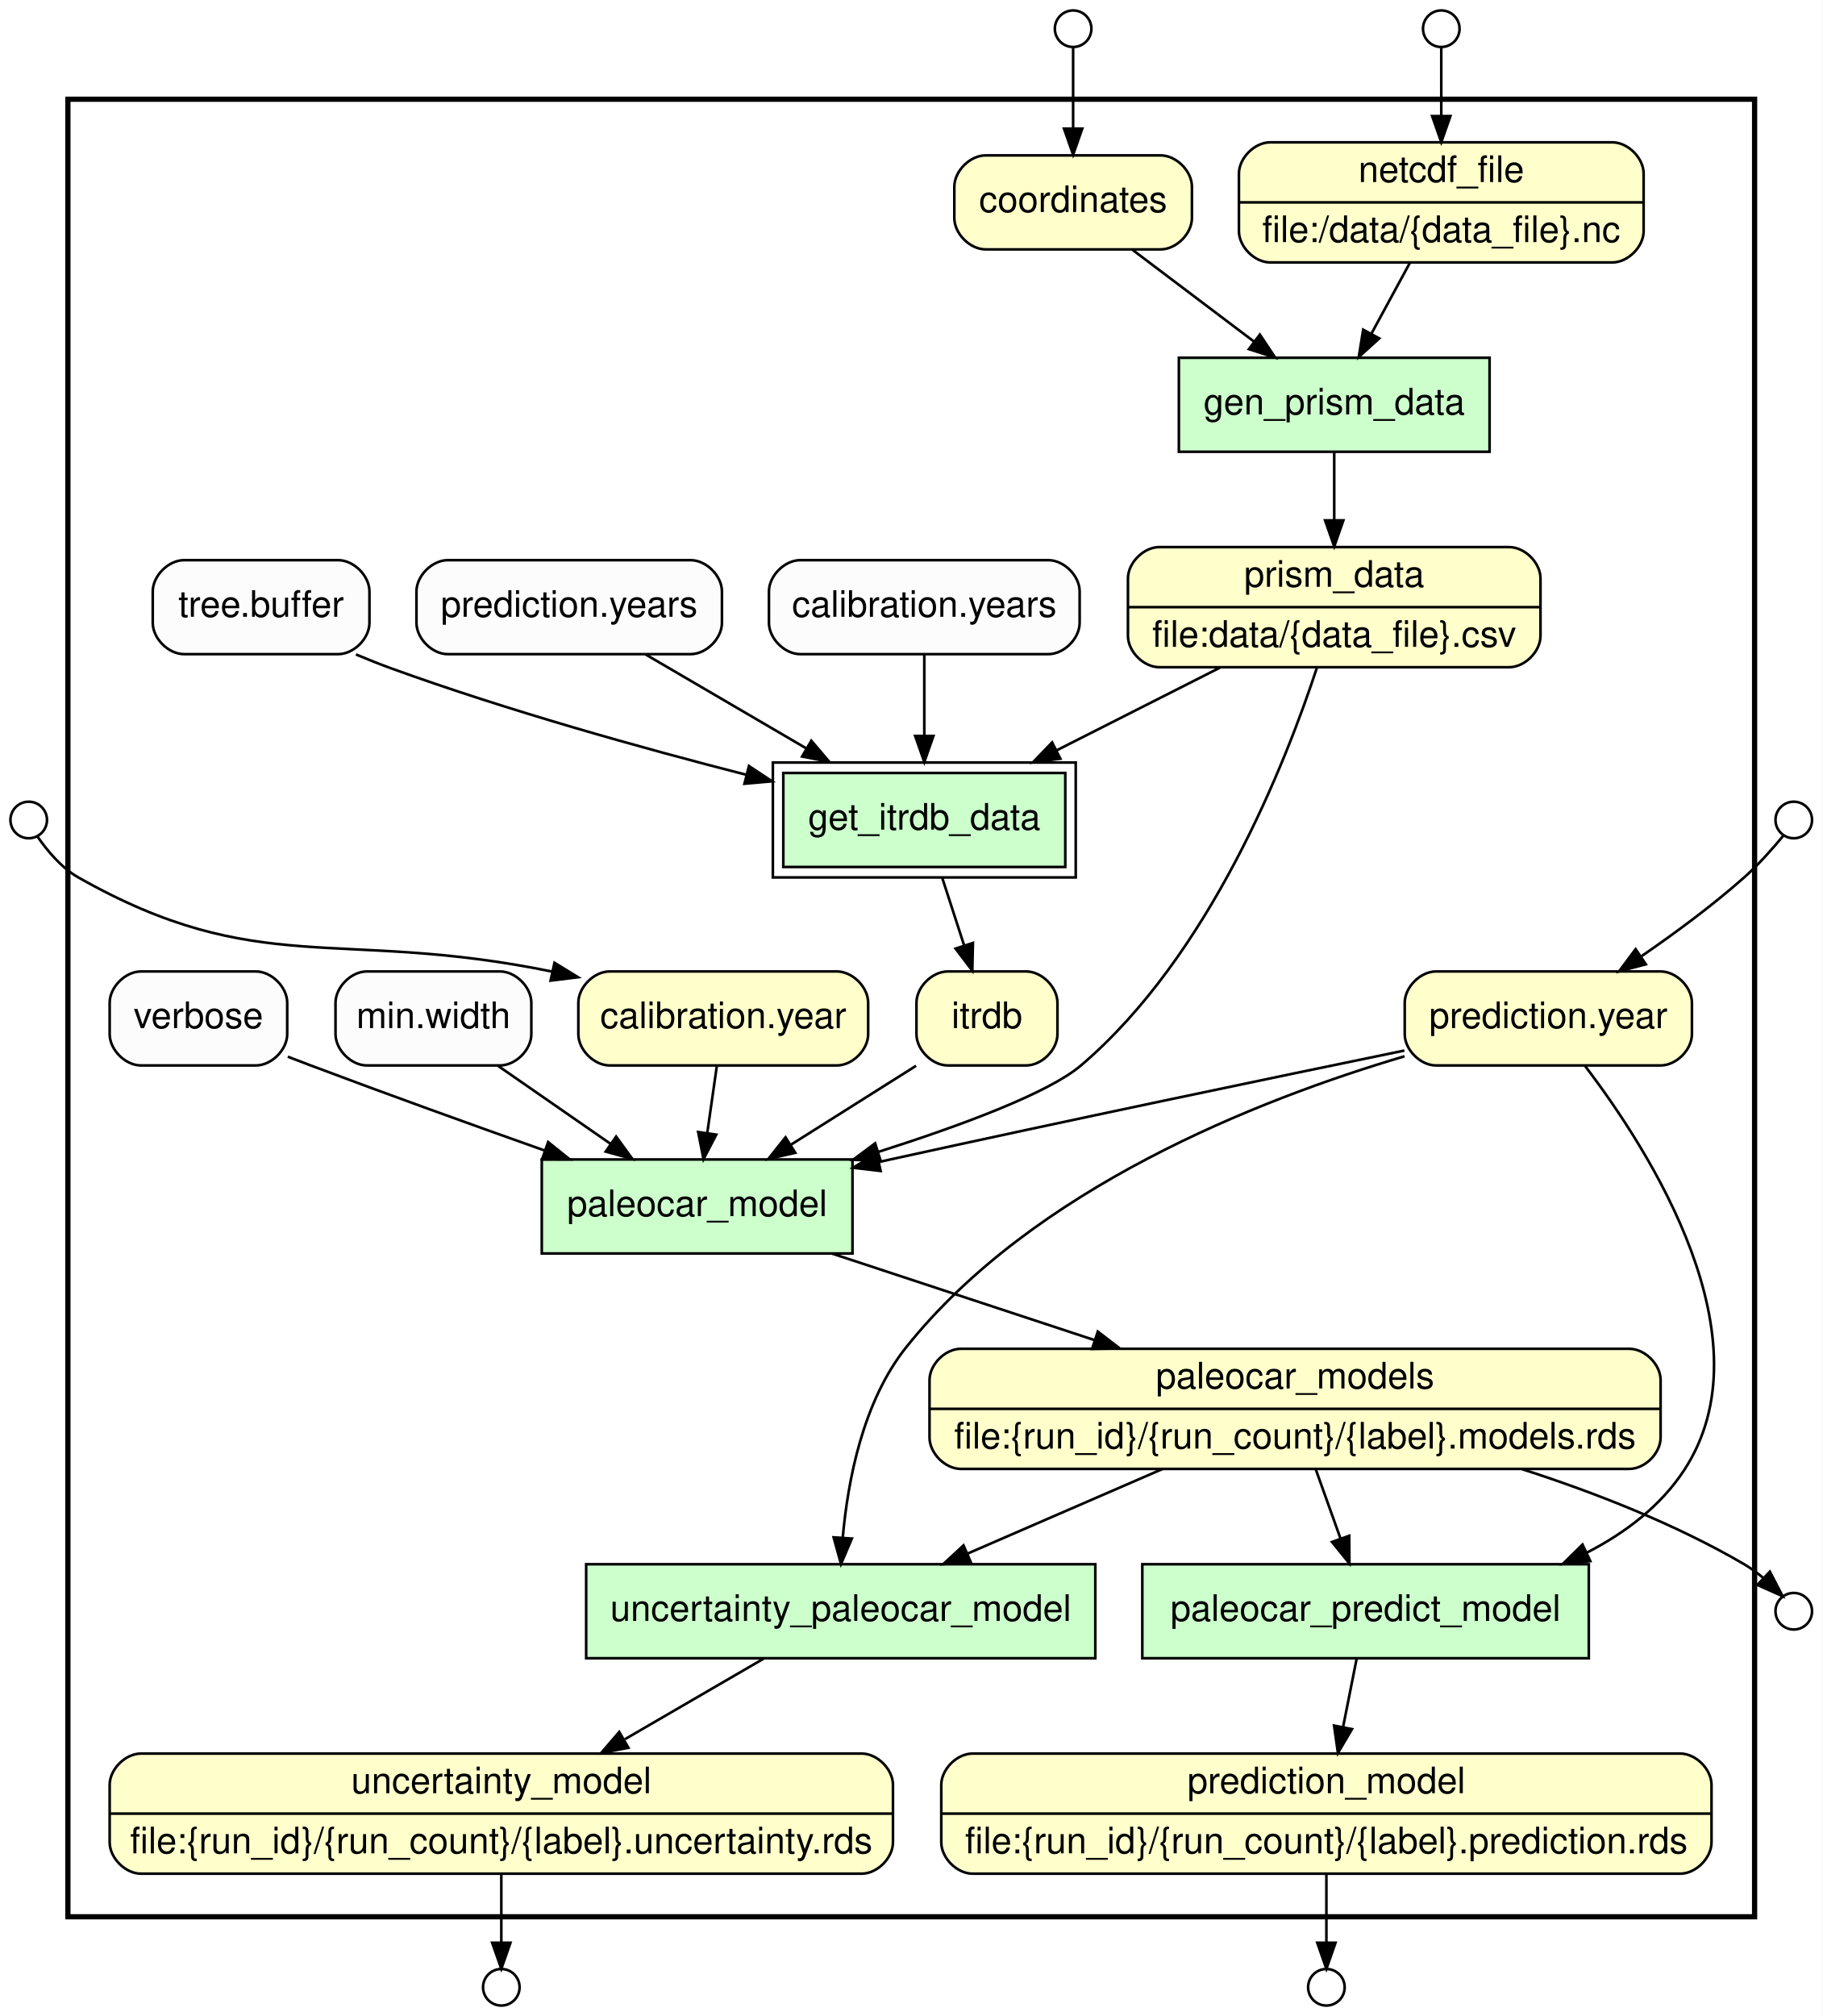
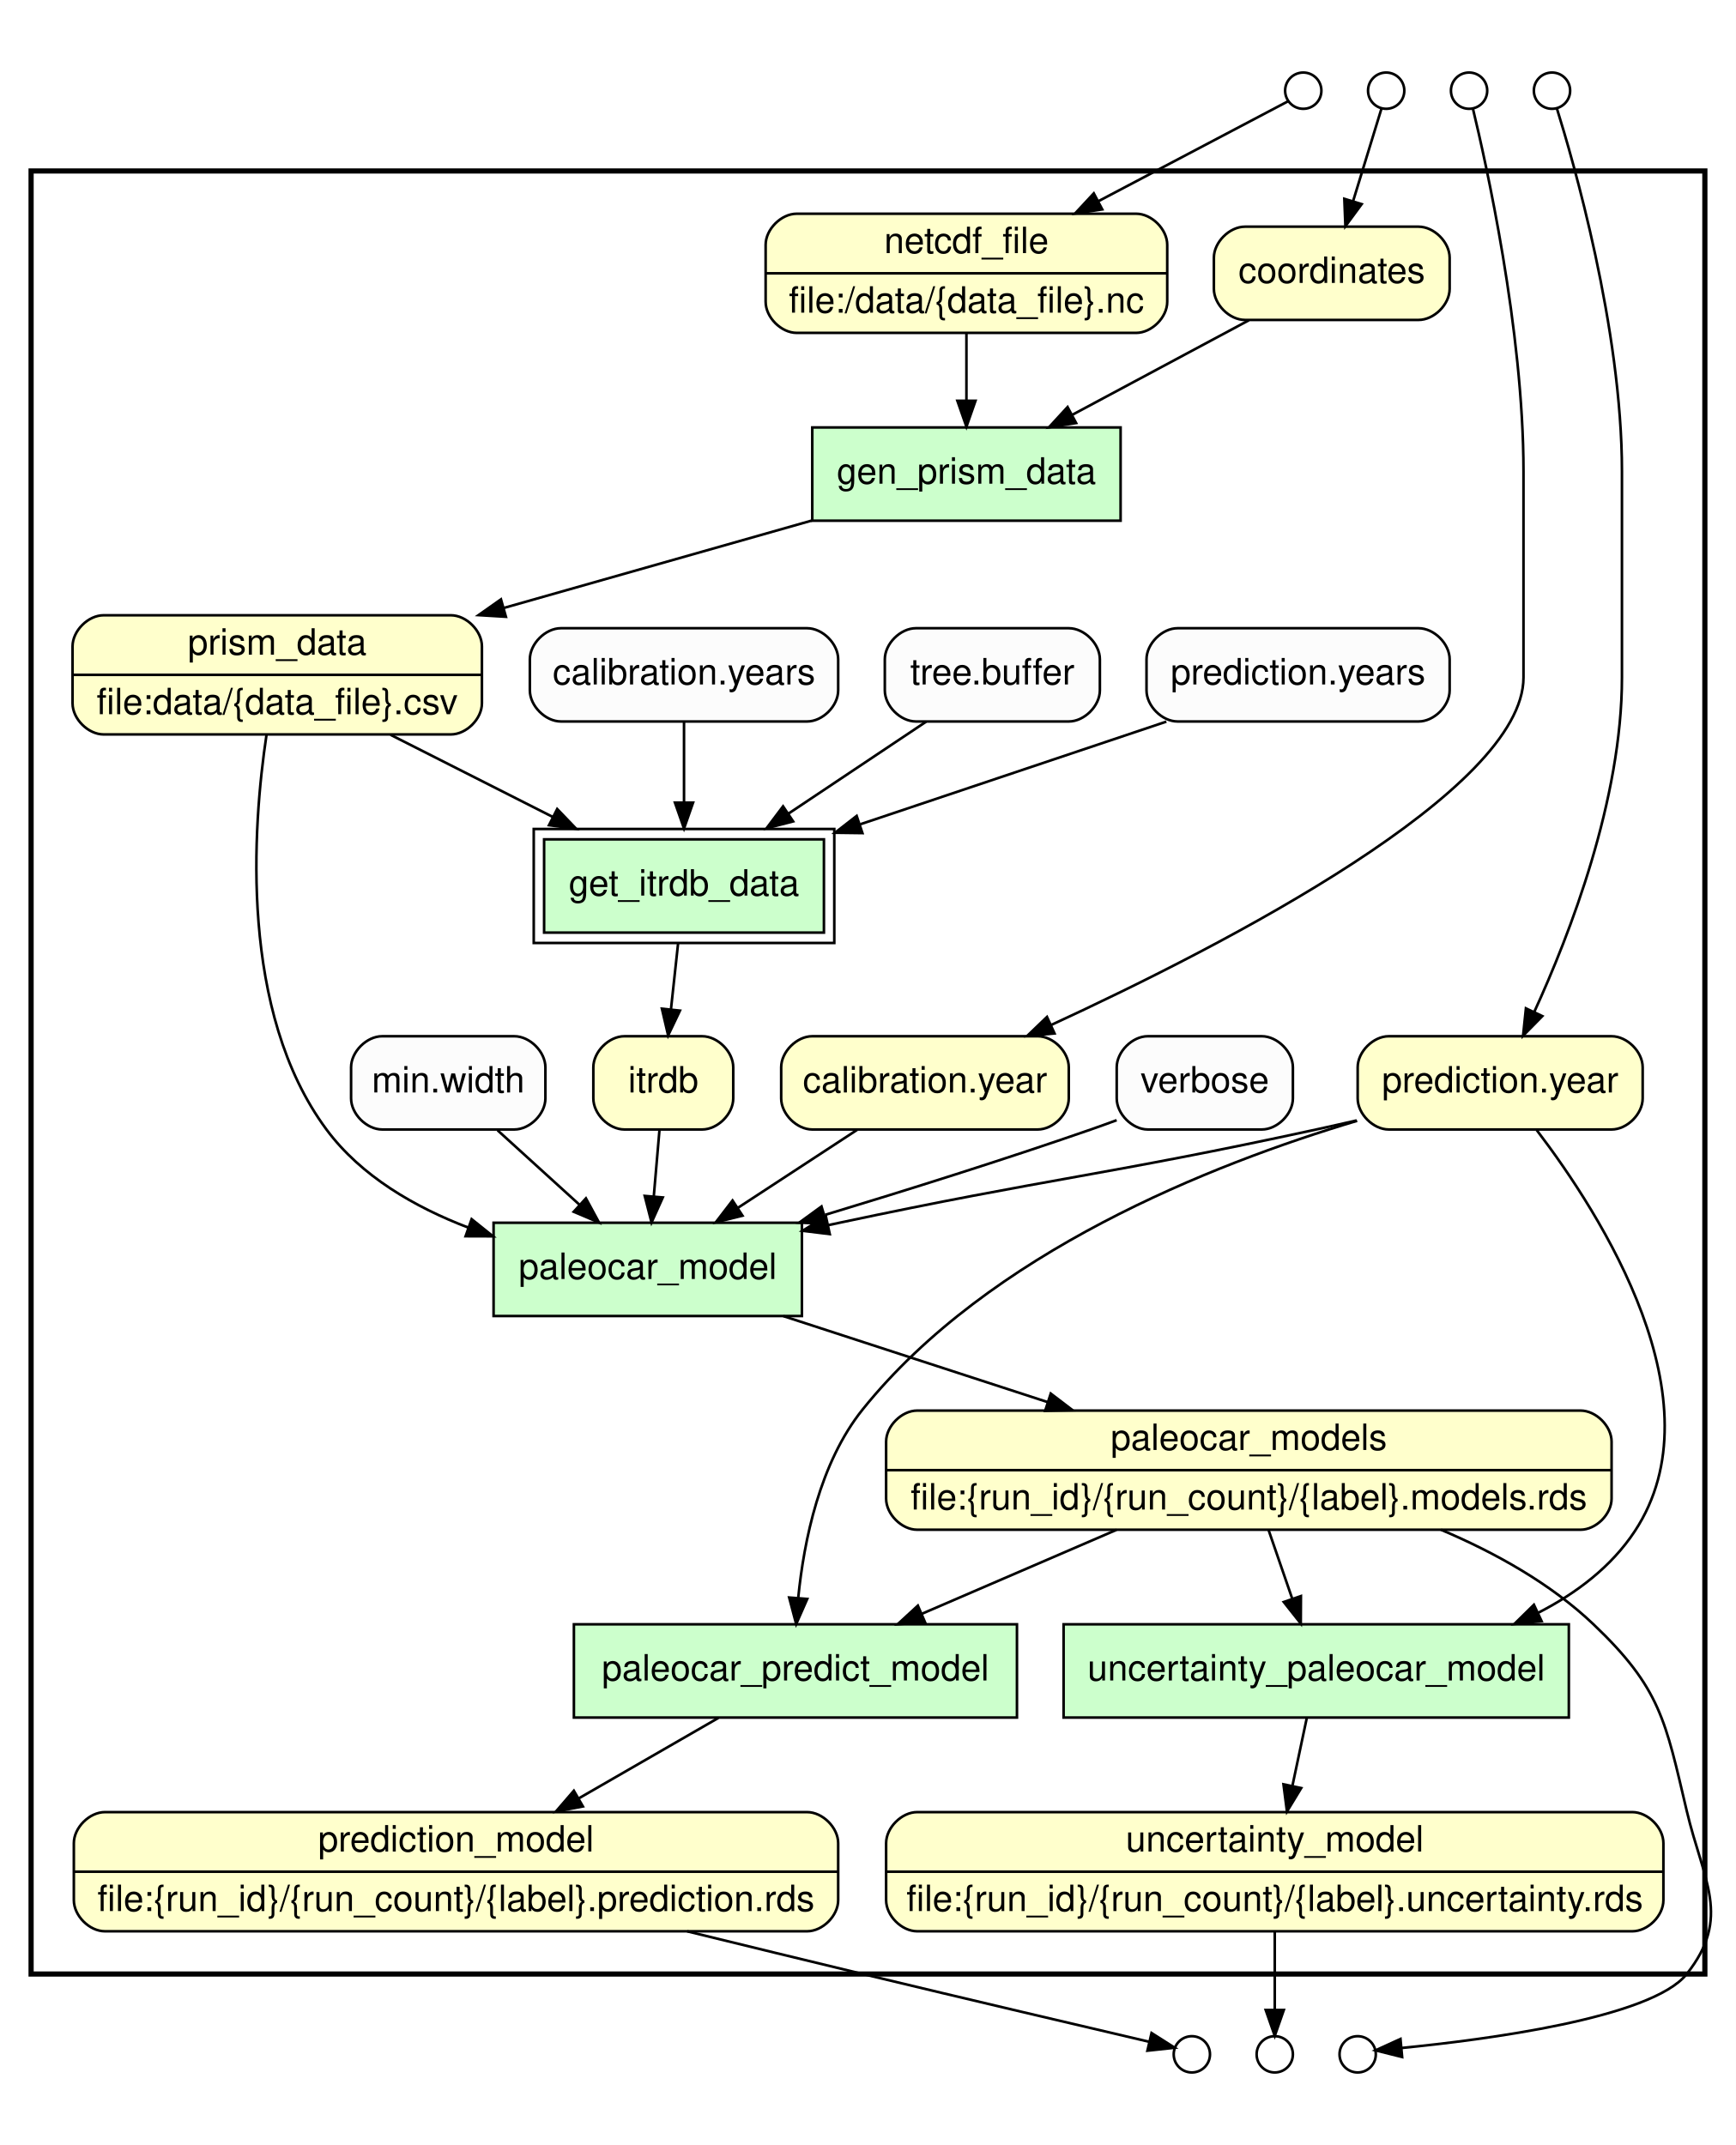
- <svg xmlns="http://www.w3.org/2000/svg" width="698pt" height="772pt" viewBox="0.00 0.00 698.00 772.00">
-   <g id="graph0" class="graph" transform="scale(1 1) rotate(0) translate(4 768)">
-     <polygon fill="white" stroke="none" points="-4,4 -4,-768 694,-768 694,4 -4,4" />
+ <svg xmlns="http://www.w3.org/2000/svg" width="670pt" height="828pt" viewBox="0.00 0.00 670.00 828.00">
+   <g id="graph0" class="graph" transform="scale(1 1) rotate(0) translate(4 824)">
+     <polygon fill="white" stroke="none" points="-4,4 -4,-824 666,-824 666,4 -4,4" />
    <g id="clust1" class="cluster">
-       <polygon fill="none" stroke="black" stroke-width="2" points="22,-34 22,-730 668,-730 668,-34 22,-34" />
+       <polygon fill="none" stroke="black" stroke-width="2" points="8,-62 8,-758 654,-758 654,-62 8,-62" />
    </g>
    <g id="clust2" class="cluster">
-       <polygon fill="none" stroke="black" stroke-width="0" points="30,-42 30,-722 660,-722 660,-42 30,-42" />
+       <polygon fill="none" stroke="black" stroke-width="0" points="16,-70 16,-750 646,-750 646,-70 16,-70" />
+     </g>
+     <g id="clust5" class="cluster">
+       <polygon fill="none" stroke="black" stroke-width="0" points="433,-8 433,-54 543,-54 543,-8 433,-8" />
+     </g>
+     <g id="clust6" class="cluster">
+       <polygon fill="none" stroke="black" stroke-width="0" points="441,-16 441,-46 535,-46 535,-16 441,-16" />
+     </g>
+     <g id="clust3" class="cluster">
+       <polygon fill="none" stroke="black" stroke-width="0" points="476,-766 476,-812 618,-812 618,-766 476,-766" />
+     </g>
+     <g id="clust4" class="cluster">
+       <polygon fill="none" stroke="black" stroke-width="0" points="484,-774 484,-804 610,-804 610,-774 484,-774" />
    </g>
    <g id="node1" class="node">
-       <polygon fill="#ccffcc" stroke="black" points="566.5,-631 447.5,-631 447.5,-595 566.5,-595 566.5,-631" />
-       <text text-anchor="middle" x="507" y="-609.3" font-family="Helvetica,sans-Serif" font-size="14.00">gen_prism_data</text>
+       <polygon fill="#ccffcc" stroke="black" points="428.5,-659 309.5,-659 309.5,-623 428.5,-623 428.5,-659" />
+       <text text-anchor="middle" x="369" y="-637.3" font-family="Helvetica,sans-Serif" font-size="14.00">gen_prism_data</text>
    </g>
    <g id="node11" class="node">
-       <path fill="#ffffcc" stroke="black" d="M440,-512.5C440,-512.5 574,-512.5 574,-512.5 580,-512.5 586,-518.5 586,-524.5 586,-524.5 586,-546.5 586,-546.5 586,-552.5 580,-558.5 574,-558.5 574,-558.5 440,-558.5 440,-558.5 434,-558.5 428,-552.5 428,-546.5 428,-546.5 428,-524.5 428,-524.5 428,-518.5 434,-512.5 440,-512.5" />
-       <text text-anchor="middle" x="507" y="-543.3" font-family="Helvetica,sans-Serif" font-size="14.00">prism_data</text>
-       <polyline fill="none" stroke="black" points="428,-535.5 586,-535.5 " />
-       <text text-anchor="middle" x="507" y="-520.3" font-family="Helvetica,sans-Serif" font-size="14.00">file:data/{data_file}.csv</text>
+       <path fill="#ffffcc" stroke="black" d="M36,-540.5C36,-540.5 170,-540.5 170,-540.5 176,-540.5 182,-546.5 182,-552.5 182,-552.5 182,-574.5 182,-574.5 182,-580.5 176,-586.5 170,-586.5 170,-586.5 36,-586.5 36,-586.5 30,-586.5 24,-580.5 24,-574.5 24,-574.5 24,-552.5 24,-552.5 24,-546.5 30,-540.5 36,-540.5" />
+       <text text-anchor="middle" x="103" y="-571.3" font-family="Helvetica,sans-Serif" font-size="14.00">prism_data</text>
+       <polyline fill="none" stroke="black" points="24,-563.5 182,-563.5 " />
+       <text text-anchor="middle" x="103" y="-548.3" font-family="Helvetica,sans-Serif" font-size="14.00">file:data/{data_file}.csv</text>
    </g>
    <g id="edge1" class="edge">
-       <path fill="none" stroke="black" d="M507,-594.868C507,-587.175 507,-577.835 507,-568.902" />
-       <polygon fill="black" stroke="black" points="510.5,-568.727 507,-558.727 503.5,-568.727 510.5,-568.727" />
+       <path fill="none" stroke="black" d="M309.304,-623.056C274.285,-613.117 229.405,-600.378 190.453,-589.322" />
+       <polygon fill="black" stroke="black" points="191.263,-585.914 180.687,-586.55 189.351,-592.648 191.263,-585.914" />
    </g>
    <g id="node2" class="node">
-       <polygon fill="#ccffcc" stroke="black" points="322.5,-324 203.5,-324 203.5,-288 322.5,-288 322.5,-324" />
-       <text text-anchor="middle" x="263" y="-302.3" font-family="Helvetica,sans-Serif" font-size="14.00">paleocar_model</text>
+       <polygon fill="#ccffcc" stroke="black" points="305.5,-352 186.5,-352 186.5,-316 305.5,-316 305.5,-352" />
+       <text text-anchor="middle" x="246" y="-330.3" font-family="Helvetica,sans-Serif" font-size="14.00">paleocar_model</text>
    </g>
    <g id="node6" class="node">
-       <path fill="#ffffcc" stroke="black" d="M364,-205.5C364,-205.5 620,-205.5 620,-205.5 626,-205.5 632,-211.5 632,-217.5 632,-217.5 632,-239.5 632,-239.5 632,-245.5 626,-251.5 620,-251.5 620,-251.5 364,-251.5 364,-251.5 358,-251.5 352,-245.5 352,-239.5 352,-239.5 352,-217.5 352,-217.5 352,-211.5 358,-205.5 364,-205.5" />
-       <text text-anchor="middle" x="492" y="-236.3" font-family="Helvetica,sans-Serif" font-size="14.00">paleocar_models</text>
-       <polyline fill="none" stroke="black" points="352,-228.5 632,-228.5 " />
-       <text text-anchor="middle" x="492" y="-213.3" font-family="Helvetica,sans-Serif" font-size="14.00">file:{run_id}/{run_count}/{label}.models.rds</text>
+       <path fill="#ffffcc" stroke="black" d="M350,-233.5C350,-233.5 606,-233.5 606,-233.5 612,-233.5 618,-239.5 618,-245.5 618,-245.5 618,-267.5 618,-267.5 618,-273.5 612,-279.5 606,-279.5 606,-279.5 350,-279.5 350,-279.5 344,-279.5 338,-273.5 338,-267.5 338,-267.5 338,-245.5 338,-245.5 338,-239.5 344,-233.5 350,-233.5" />
+       <text text-anchor="middle" x="478" y="-264.3" font-family="Helvetica,sans-Serif" font-size="14.00">paleocar_models</text>
+       <polyline fill="none" stroke="black" points="338,-256.5 618,-256.5 " />
+       <text text-anchor="middle" x="478" y="-241.3" font-family="Helvetica,sans-Serif" font-size="14.00">file:{run_id}/{run_count}/{label}.models.rds</text>
    </g>
    <g id="edge9" class="edge">
-       <path fill="none" stroke="black" d="M314.678,-287.962C344.334,-278.185 382.133,-265.723 415.207,-254.818" />
-       <polygon fill="black" stroke="black" points="416.45,-258.094 424.851,-251.639 414.258,-251.446 416.45,-258.094" />
+       <path fill="none" stroke="black" d="M298.355,-315.962C328.399,-306.185 366.694,-293.723 400.201,-282.818" />
+       <polygon fill="black" stroke="black" points="401.546,-286.061 409.972,-279.639 399.379,-279.405 401.546,-286.061" />
    </g>
    <g id="node3" class="node">
-       <polygon fill="#ccffcc" stroke="black" points="604.5,-169 433.5,-169 433.5,-133 604.5,-133 604.5,-169" />
-       <text text-anchor="middle" x="519" y="-147.3" font-family="Helvetica,sans-Serif" font-size="14.00">paleocar_predict_model</text>
+       <polygon fill="#ccffcc" stroke="black" points="388.5,-197 217.5,-197 217.5,-161 388.5,-161 388.5,-197" />
+       <text text-anchor="middle" x="303" y="-175.3" font-family="Helvetica,sans-Serif" font-size="14.00">paleocar_predict_model</text>
    </g>
    <g id="node7" class="node">
-       <path fill="#ffffcc" stroke="black" d="M368.5,-50.5C368.5,-50.5 639.5,-50.5 639.5,-50.5 645.5,-50.5 651.5,-56.5 651.5,-62.5 651.5,-62.5 651.5,-84.5 651.5,-84.5 651.5,-90.5 645.5,-96.5 639.5,-96.5 639.5,-96.5 368.5,-96.5 368.5,-96.5 362.5,-96.5 356.5,-90.5 356.5,-84.5 356.5,-84.5 356.5,-62.5 356.5,-62.5 356.5,-56.5 362.5,-50.5 368.5,-50.5" />
-       <text text-anchor="middle" x="504" y="-81.3" font-family="Helvetica,sans-Serif" font-size="14.00">prediction_model</text>
-       <polyline fill="none" stroke="black" points="356.5,-73.5 651.5,-73.5 " />
-       <text text-anchor="middle" x="504" y="-58.3" font-family="Helvetica,sans-Serif" font-size="14.00">file:{run_id}/{run_count}/{label}.prediction.rds</text>
+       <path fill="#ffffcc" stroke="black" d="M36.5,-78.5C36.5,-78.5 307.5,-78.5 307.5,-78.5 313.5,-78.5 319.5,-84.5 319.5,-90.5 319.5,-90.5 319.5,-112.5 319.5,-112.5 319.5,-118.5 313.5,-124.5 307.5,-124.5 307.5,-124.5 36.5,-124.5 36.5,-124.5 30.5,-124.5 24.5,-118.5 24.5,-112.5 24.5,-112.5 24.5,-90.5 24.5,-90.5 24.5,-84.5 30.5,-78.5 36.5,-78.5" />
+       <text text-anchor="middle" x="172" y="-109.3" font-family="Helvetica,sans-Serif" font-size="14.00">prediction_model</text>
+       <polyline fill="none" stroke="black" points="24.5,-101.5 319.5,-101.5 " />
+       <text text-anchor="middle" x="172" y="-86.3" font-family="Helvetica,sans-Serif" font-size="14.00">file:{run_id}/{run_count}/{label}.prediction.rds</text>
    </g>
    <g id="edge16" class="edge">
-       <path fill="none" stroke="black" d="M515.596,-132.868C514.051,-125.092 512.172,-115.632 510.38,-106.611" />
-       <polygon fill="black" stroke="black" points="513.798,-105.853 508.416,-96.727 506.932,-107.217 513.798,-105.853" />
+       <path fill="none" stroke="black" d="M273.274,-160.868C257.315,-151.67 237.269,-140.117 219.232,-129.721" />
+       <polygon fill="black" stroke="black" points="220.977,-126.688 210.565,-124.727 217.482,-132.753 220.977,-126.688" />
    </g>
    <g id="node4" class="node">
-       <polygon fill="#ccffcc" stroke="black" points="415.5,-169 220.5,-169 220.5,-133 415.5,-133 415.5,-169" />
-       <text text-anchor="middle" x="318" y="-147.3" font-family="Helvetica,sans-Serif" font-size="14.00">uncertainty_paleocar_model</text>
+       <polygon fill="#ccffcc" stroke="black" points="601.5,-197 406.5,-197 406.5,-161 601.5,-161 601.5,-197" />
+       <text text-anchor="middle" x="504" y="-175.3" font-family="Helvetica,sans-Serif" font-size="14.00">uncertainty_paleocar_model</text>
    </g>
    <g id="node8" class="node">
-       <path fill="#ffffcc" stroke="black" d="M50,-50.5C50,-50.5 326,-50.5 326,-50.5 332,-50.5 338,-56.5 338,-62.5 338,-62.5 338,-84.5 338,-84.5 338,-90.5 332,-96.5 326,-96.5 326,-96.5 50,-96.5 50,-96.5 44,-96.5 38,-90.5 38,-84.5 38,-84.5 38,-62.5 38,-62.5 38,-56.5 44,-50.5 50,-50.5" />
-       <text text-anchor="middle" x="188" y="-81.3" font-family="Helvetica,sans-Serif" font-size="14.00">uncertainty_model</text>
-       <polyline fill="none" stroke="black" points="38,-73.5 338,-73.5 " />
-       <text text-anchor="middle" x="188" y="-58.3" font-family="Helvetica,sans-Serif" font-size="14.00">file:{run_id}/{run_count}/{label}.uncertainty.rds</text>
+       <path fill="#ffffcc" stroke="black" d="M350,-78.5C350,-78.5 626,-78.5 626,-78.5 632,-78.5 638,-84.5 638,-90.5 638,-90.5 638,-112.5 638,-112.5 638,-118.5 632,-124.5 626,-124.5 626,-124.5 350,-124.5 350,-124.5 344,-124.5 338,-118.5 338,-112.5 338,-112.5 338,-90.5 338,-90.5 338,-84.5 344,-78.5 350,-78.5" />
+       <text text-anchor="middle" x="488" y="-109.3" font-family="Helvetica,sans-Serif" font-size="14.00">uncertainty_model</text>
+       <polyline fill="none" stroke="black" points="338,-101.5 638,-101.5 " />
+       <text text-anchor="middle" x="488" y="-86.3" font-family="Helvetica,sans-Serif" font-size="14.00">file:{run_id}/{run_count}/{label}.uncertainty.rds</text>
    </g>
    <g id="edge19" class="edge">
-       <path fill="none" stroke="black" d="M288.501,-132.868C272.808,-123.754 253.132,-112.327 235.36,-102.005" />
-       <polygon fill="black" stroke="black" points="236.676,-98.722 226.271,-96.727 233.161,-104.775 236.676,-98.722" />
+       <path fill="none" stroke="black" d="M500.369,-160.868C498.721,-153.092 496.717,-143.632 494.805,-134.611" />
+       <polygon fill="black" stroke="black" points="498.207,-133.784 492.71,-124.727 491.36,-135.235 498.207,-133.784" />
    </g>
    <g id="node5" class="node">
-       <polygon fill="#ccffcc" stroke="black" points="404,-472 296,-472 296,-436 404,-436 404,-472" />
-       <polygon fill="none" stroke="black" points="408,-476 292,-476 292,-432 408,-432 408,-476" />
-       <text text-anchor="middle" x="350" y="-450.3" font-family="Helvetica,sans-Serif" font-size="14.00">get_itrdb_data</text>
+       <polygon fill="#ccffcc" stroke="black" points="314,-500 206,-500 206,-464 314,-464 314,-500" />
+       <polygon fill="none" stroke="black" points="318,-504 202,-504 202,-460 318,-460 318,-504" />
+       <text text-anchor="middle" x="260" y="-478.3" font-family="Helvetica,sans-Serif" font-size="14.00">get_itrdb_data</text>
    </g>
    <g id="node12" class="node">
-       <path fill="#ffffcc" stroke="black" d="M389,-396C389,-396 359,-396 359,-396 353,-396 347,-390 347,-384 347,-384 347,-372 347,-372 347,-366 353,-360 359,-360 359,-360 389,-360 389,-360 395,-360 401,-366 401,-372 401,-372 401,-384 401,-384 401,-390 395,-396 389,-396" />
-       <text text-anchor="middle" x="374" y="-374.3" font-family="Helvetica,sans-Serif" font-size="14.00">itrdb</text>
+       <path fill="#ffffcc" stroke="black" d="M267,-424C267,-424 237,-424 237,-424 231,-424 225,-418 225,-412 225,-412 225,-400 225,-400 225,-394 231,-388 237,-388 237,-388 267,-388 267,-388 273,-388 279,-394 279,-400 279,-400 279,-412 279,-412 279,-418 273,-424 267,-424" />
+       <text text-anchor="middle" x="252" y="-402.3" font-family="Helvetica,sans-Serif" font-size="14.00">itrdb</text>
    </g>
    <g id="edge4" class="edge">
-       <path fill="none" stroke="black" d="M356.813,-431.993C359.443,-423.885 362.484,-414.508 365.27,-405.916" />
-       <polygon fill="black" stroke="black" points="368.629,-406.907 368.384,-396.315 361.97,-404.747 368.629,-406.907" />
+       <path fill="none" stroke="black" d="M257.729,-459.993C256.871,-452.061 255.883,-442.915 254.971,-434.478" />
+       <polygon fill="black" stroke="black" points="258.426,-433.881 253.872,-424.315 251.467,-434.633 258.426,-433.881" />
    </g>
    <g id="edge17" class="edge">
-       <path fill="none" stroke="black" d="M499.955,-205.256C502.906,-197.002 506.286,-187.552 509.371,-178.925" />
-       <polygon fill="black" stroke="black" points="512.742,-179.892 512.814,-169.298 506.151,-177.535 512.742,-179.892" />
+       <path fill="none" stroke="black" d="M426.912,-233.459C403.238,-223.245 375.234,-211.164 351.844,-201.073" />
+       <polygon fill="black" stroke="black" points="353.03,-197.773 342.462,-197.025 350.257,-204.2 353.03,-197.773" />
    </g>
    <g id="edge20" class="edge">
-       <path fill="none" stroke="black" d="M441.204,-205.459C417.665,-195.245 389.822,-183.164 366.565,-173.073" />
-       <polygon fill="black" stroke="black" points="367.803,-169.795 357.236,-169.025 365.017,-176.216 367.803,-169.795" />
+       <path fill="none" stroke="black" d="M485.66,-233.256C488.503,-225.002 491.757,-215.552 494.728,-206.925" />
+       <polygon fill="black" stroke="black" points="498.096,-207.892 498.043,-197.298 491.478,-205.613 498.096,-207.892" />
    </g>
    <g id="node24" class="node">
-       <ellipse fill="#ffffff" stroke="black" cx="683" cy="-151" rx="7" ry="7" />
+       <ellipse fill="#ffffff" stroke="black" cx="520" cy="-31" rx="7" ry="7" />
    </g>
    <g id="edge26" class="edge">
-       <path fill="none" stroke="black" d="M578.942,-205.413C607.134,-196.324 637.857,-184.278 664,-169 666.474,-167.554 668.913,-165.752 671.175,-163.866" />
-       <polygon fill="black" stroke="black" points="673.844,-166.161 678.728,-156.759 669.047,-161.063 673.844,-166.161" />
+       <path fill="none" stroke="black" d="M552.155,-233.499C572.999,-224.662 594.465,-212.74 611,-197 636.914,-172.333 638.78,-159.82 647,-125 653.433,-97.749 664.375,-83.957 647,-62 633.475,-44.907 568.533,-36.561 537.108,-33.469" />
+       <polygon fill="black" stroke="black" points="537.16,-29.96 526.882,-32.535 536.522,-36.931 537.16,-29.96" />
    </g>
    <g id="node25" class="node">
-       <ellipse fill="#ffffff" stroke="black" cx="504" cy="-7" rx="7" ry="7" />
+       <ellipse fill="#ffffff" stroke="black" cx="456" cy="-31" rx="7" ry="7" />
    </g>
    <g id="edge27" class="edge">
-       <path fill="none" stroke="black" d="M504,-50.303C504,-41.685 504,-32.002 504,-24.078" />
-       <polygon fill="black" stroke="black" points="507.5,-24.053 504,-14.053 500.5,-24.053 507.5,-24.053" />
+       <path fill="none" stroke="black" d="M261.222,-78.481C283.36,-73.056 307.035,-67.287 329,-62 368.561,-52.477 415.125,-41.549 439.391,-35.876" />
+       <polygon fill="black" stroke="black" points="440.443,-39.224 449.385,-33.542 438.851,-32.408 440.443,-39.224" />
    </g>
    <g id="node26" class="node">
-       <ellipse fill="#ffffff" stroke="black" cx="188" cy="-7" rx="7" ry="7" />
+       <ellipse fill="#ffffff" stroke="black" cx="488" cy="-31" rx="7" ry="7" />
    </g>
    <g id="edge28" class="edge">
-       <path fill="none" stroke="black" d="M188,-50.303C188,-41.685 188,-32.002 188,-24.078" />
-       <polygon fill="black" stroke="black" points="191.5,-24.053 188,-14.053 184.5,-24.053 191.5,-24.053" />
+       <path fill="none" stroke="black" d="M488,-78.449C488,-68.659 488,-57.34 488,-48.326" />
+       <polygon fill="black" stroke="black" points="491.5,-48.128 488,-38.128 484.5,-48.128 491.5,-48.128" />
    </g>
    <g id="node9" class="node">
-       <path fill="#ffffcc" stroke="black" d="M440.5,-708.5C440.5,-708.5 373.5,-708.5 373.5,-708.5 367.5,-708.5 361.5,-702.5 361.5,-696.5 361.5,-696.5 361.5,-684.5 361.5,-684.5 361.5,-678.5 367.5,-672.5 373.5,-672.5 373.5,-672.5 440.5,-672.5 440.5,-672.5 446.5,-672.5 452.5,-678.5 452.5,-684.5 452.5,-684.5 452.5,-696.5 452.5,-696.5 452.5,-702.5 446.5,-708.5 440.5,-708.5" />
-       <text text-anchor="middle" x="407" y="-686.8" font-family="Helvetica,sans-Serif" font-size="14.00">coordinates</text>
+       <path fill="#ffffcc" stroke="black" d="M543.5,-736.5C543.5,-736.5 476.5,-736.5 476.5,-736.5 470.5,-736.5 464.5,-730.5 464.5,-724.5 464.5,-724.5 464.5,-712.5 464.5,-712.5 464.5,-706.5 470.5,-700.5 476.5,-700.5 476.5,-700.5 543.5,-700.5 543.5,-700.5 549.5,-700.5 555.5,-706.5 555.5,-712.5 555.5,-712.5 555.5,-724.5 555.5,-724.5 555.5,-730.5 549.5,-736.5 543.5,-736.5" />
+       <text text-anchor="middle" x="510" y="-714.8" font-family="Helvetica,sans-Serif" font-size="14.00">coordinates</text>
    </g>
    <g id="edge2" class="edge">
-       <path fill="none" stroke="black" d="M429.692,-672.368C443.5,-661.942 461.317,-648.491 476.366,-637.129" />
-       <polygon fill="black" stroke="black" points="478.526,-639.883 484.398,-631.064 474.308,-634.297 478.526,-639.883" />
+       <path fill="none" stroke="black" d="M478.005,-700.368C457.814,-689.556 431.544,-675.49 409.853,-663.875" />
+       <polygon fill="black" stroke="black" points="411.336,-660.699 400.868,-659.064 408.032,-666.87 411.336,-660.699" />
    </g>
    <g id="node10" class="node">
-       <path fill="#ffffcc" stroke="black" d="M482.5,-667.5C482.5,-667.5 613.5,-667.5 613.5,-667.5 619.5,-667.5 625.5,-673.5 625.5,-679.5 625.5,-679.5 625.5,-701.5 625.5,-701.5 625.5,-707.5 619.5,-713.5 613.5,-713.5 613.5,-713.5 482.5,-713.5 482.5,-713.5 476.5,-713.5 470.5,-707.5 470.5,-701.5 470.5,-701.5 470.5,-679.5 470.5,-679.5 470.5,-673.5 476.5,-667.5 482.5,-667.5" />
-       <text text-anchor="middle" x="548" y="-698.3" font-family="Helvetica,sans-Serif" font-size="14.00">netcdf_file</text>
-       <polyline fill="none" stroke="black" points="470.5,-690.5 625.5,-690.5 " />
-       <text text-anchor="middle" x="548" y="-675.3" font-family="Helvetica,sans-Serif" font-size="14.00">file:/data/{data_file}.nc</text>
+       <path fill="#ffffcc" stroke="black" d="M303.5,-695.5C303.5,-695.5 434.5,-695.5 434.5,-695.5 440.5,-695.5 446.5,-701.5 446.5,-707.5 446.5,-707.5 446.5,-729.5 446.5,-729.5 446.5,-735.5 440.5,-741.5 434.5,-741.5 434.5,-741.5 303.5,-741.5 303.5,-741.5 297.5,-741.5 291.5,-735.5 291.5,-729.5 291.5,-729.5 291.5,-707.5 291.5,-707.5 291.5,-701.5 297.5,-695.5 303.5,-695.5" />
+       <text text-anchor="middle" x="369" y="-726.3" font-family="Helvetica,sans-Serif" font-size="14.00">netcdf_file</text>
+       <polyline fill="none" stroke="black" points="291.5,-718.5 446.5,-718.5 " />
+       <text text-anchor="middle" x="369" y="-703.3" font-family="Helvetica,sans-Serif" font-size="14.00">file:/data/{data_file}.nc</text>
    </g>
    <g id="edge3" class="edge">
-       <path fill="none" stroke="black" d="M535.92,-667.256C531.341,-658.823 526.083,-649.14 521.317,-640.364" />
-       <polygon fill="black" stroke="black" points="524.241,-638.415 516.393,-631.298 518.09,-641.756 524.241,-638.415" />
+       <path fill="none" stroke="black" d="M369,-695.256C369,-687.182 369,-677.962 369,-669.489" />
+       <polygon fill="black" stroke="black" points="372.5,-669.298 369,-659.298 365.5,-669.298 372.5,-669.298" />
    </g>
    <g id="edge11" class="edge">
-       <path fill="none" stroke="black" d="M500.419,-512.454C488.374,-475.746 459.375,-401.991 410,-360 397.545,-349.408 364.232,-337.041 332.463,-326.919" />
-       <polygon fill="black" stroke="black" points="333.267,-323.503 322.678,-323.854 331.174,-330.183 333.267,-323.503" />
+       <path fill="none" stroke="black" d="M98.872,-540.421C93.488,-504.64 88.347,-433.421 122,-388 135.356,-369.974 156.086,-358.017 176.8,-350.112" />
+       <polygon fill="black" stroke="black" points="178.028,-353.39 186.289,-346.757 175.695,-346.79 178.028,-353.39" />
    </g>
    <g id="edge8" class="edge">
-       <path fill="none" stroke="black" d="M463.267,-512.355C443.832,-502.514 420.835,-490.869 400.657,-480.651" />
-       <polygon fill="black" stroke="black" points="402.11,-477.464 391.608,-476.069 398.948,-483.709 402.11,-477.464" />
+       <path fill="none" stroke="black" d="M146.733,-540.355C166.168,-530.514 189.165,-518.869 209.343,-508.651" />
+       <polygon fill="black" stroke="black" points="211.052,-511.709 218.392,-504.069 207.89,-505.464 211.052,-511.709" />
    </g>
    <g id="edge10" class="edge">
-       <path fill="none" stroke="black" d="M346.846,-359.876C332.467,-350.808 314.619,-339.552 299.09,-329.759" />
-       <polygon fill="black" stroke="black" points="300.584,-326.564 290.258,-324.19 296.85,-332.484 300.584,-326.564" />
+       <path fill="none" stroke="black" d="M250.517,-387.697C249.856,-379.983 249.061,-370.712 248.324,-362.112" />
+       <polygon fill="black" stroke="black" points="251.807,-361.769 247.466,-352.104 244.833,-362.367 251.807,-361.769" />
    </g>
    <g id="node13" class="node">
-       <path fill="#ffffcc" stroke="black" d="M316.5,-396C316.5,-396 229.5,-396 229.5,-396 223.5,-396 217.5,-390 217.5,-384 217.5,-384 217.5,-372 217.5,-372 217.5,-366 223.5,-360 229.5,-360 229.5,-360 316.5,-360 316.5,-360 322.5,-360 328.5,-366 328.5,-372 328.5,-372 328.5,-384 328.5,-384 328.5,-390 322.5,-396 316.5,-396" />
-       <text text-anchor="middle" x="273" y="-374.3" font-family="Helvetica,sans-Serif" font-size="14.00">calibration.year</text>
+       <path fill="#ffffcc" stroke="black" d="M396.5,-424C396.5,-424 309.5,-424 309.5,-424 303.5,-424 297.5,-418 297.5,-412 297.5,-412 297.5,-400 297.5,-400 297.5,-394 303.5,-388 309.5,-388 309.5,-388 396.5,-388 396.5,-388 402.5,-388 408.5,-394 408.5,-400 408.5,-400 408.5,-412 408.5,-412 408.5,-418 402.5,-424 396.5,-424" />
+       <text text-anchor="middle" x="353" y="-402.3" font-family="Helvetica,sans-Serif" font-size="14.00">calibration.year</text>
    </g>
    <g id="edge12" class="edge">
-       <path fill="none" stroke="black" d="M270.528,-359.697C269.426,-351.983 268.102,-342.712 266.873,-334.112" />
-       <polygon fill="black" stroke="black" points="270.323,-333.509 265.443,-324.104 263.393,-334.499 270.323,-333.509" />
+       <path fill="none" stroke="black" d="M326.825,-387.876C312.964,-378.808 295.759,-367.552 280.789,-357.759" />
+       <polygon fill="black" stroke="black" points="282.56,-354.735 272.276,-352.19 278.728,-360.593 282.56,-354.735" />
    </g>
    <g id="node14" class="node">
-       <path fill="#ffffcc" stroke="black" d="M632,-396C632,-396 546,-396 546,-396 540,-396 534,-390 534,-384 534,-384 534,-372 534,-372 534,-366 540,-360 546,-360 546,-360 632,-360 632,-360 638,-360 644,-366 644,-372 644,-372 644,-384 644,-384 644,-390 638,-396 632,-396" />
-       <text text-anchor="middle" x="589" y="-374.3" font-family="Helvetica,sans-Serif" font-size="14.00">prediction.year</text>
+       <path fill="#ffffcc" stroke="black" d="M618,-424C618,-424 532,-424 532,-424 526,-424 520,-418 520,-412 520,-412 520,-400 520,-400 520,-394 526,-388 532,-388 532,-388 618,-388 618,-388 624,-388 630,-394 630,-400 630,-400 630,-412 630,-412 630,-418 624,-424 618,-424" />
+       <text text-anchor="middle" x="575" y="-402.3" font-family="Helvetica,sans-Serif" font-size="14.00">prediction.year</text>
    </g>
    <g id="edge13" class="edge">
-       <path fill="none" stroke="black" d="M533.879,-365.713C482.783,-355.178 404.678,-338.889 337,-324 335.552,-323.681 334.088,-323.358 332.612,-323.031" />
-       <polygon fill="black" stroke="black" points="333.276,-319.593 322.753,-320.827 331.749,-326.424 333.276,-319.593" />
+       <path fill="none" stroke="black" d="M519.625,-391.505C514.351,-390.291 509.078,-389.104 504,-388 422.574,-370.294 401.506,-369.331 320,-352 318.549,-351.692 317.084,-351.377 315.606,-351.059" />
+       <polygon fill="black" stroke="black" points="316.254,-347.618 305.737,-348.899 314.758,-354.456 316.254,-347.618" />
    </g>
    <g id="edge18" class="edge">
-       <path fill="none" stroke="black" d="M603.09,-359.771C627.936,-327.166 673.934,-255.215 641,-205 631.98,-191.248 618.537,-181.045 603.829,-173.482" />
-       <polygon fill="black" stroke="black" points="605.075,-170.199 594.537,-169.105 602.093,-176.532 605.075,-170.199" />
+       <path fill="none" stroke="black" d="M519.793,-391.352C463.502,-374.566 377.724,-340.56 329,-280 312.358,-259.316 306.268,-229.126 304.092,-207.334" />
+       <polygon fill="black" stroke="black" points="307.561,-206.791 303.292,-197.094 300.582,-207.336 307.561,-206.791" />
    </g>
    <g id="edge21" class="edge">
-       <path fill="none" stroke="black" d="M533.939,-363.521C477.558,-346.838 391.514,-312.881 343,-252 326.495,-231.287 320.718,-201.102 318.781,-179.319" />
-       <polygon fill="black" stroke="black" points="322.256,-178.827 318.095,-169.084 315.272,-179.295 322.256,-178.827" />
+       <path fill="none" stroke="black" d="M589.104,-387.762C613.973,-355.142 660.009,-283.166 627,-233 617.95,-219.247 604.498,-209.047 589.769,-201.487" />
+       <polygon fill="black" stroke="black" points="591.001,-198.198 580.462,-197.113 588.024,-204.534 591.001,-198.198" />
    </g>
    <g id="node15" class="node">
-       <path fill="#fcfcfc" stroke="black" d="M397.5,-553.5C397.5,-553.5 302.5,-553.5 302.5,-553.5 296.5,-553.5 290.5,-547.5 290.5,-541.5 290.5,-541.5 290.5,-529.5 290.5,-529.5 290.5,-523.5 296.5,-517.5 302.5,-517.5 302.5,-517.5 397.5,-517.5 397.5,-517.5 403.5,-517.5 409.5,-523.5 409.5,-529.5 409.5,-529.5 409.5,-541.5 409.5,-541.5 409.5,-547.5 403.5,-553.5 397.5,-553.5" />
-       <text text-anchor="middle" x="350" y="-531.8" font-family="Helvetica,sans-Serif" font-size="14.00">calibration.years</text>
+       <path fill="#fcfcfc" stroke="black" d="M307.5,-581.5C307.5,-581.5 212.5,-581.5 212.5,-581.5 206.5,-581.5 200.5,-575.5 200.5,-569.5 200.5,-569.5 200.5,-557.5 200.5,-557.5 200.5,-551.5 206.5,-545.5 212.5,-545.5 212.5,-545.5 307.5,-545.5 307.5,-545.5 313.5,-545.5 319.5,-551.5 319.5,-557.5 319.5,-557.5 319.5,-569.5 319.5,-569.5 319.5,-575.5 313.5,-581.5 307.5,-581.5" />
+       <text text-anchor="middle" x="260" y="-559.8" font-family="Helvetica,sans-Serif" font-size="14.00">calibration.years</text>
    </g>
    <g id="edge5" class="edge">
-       <path fill="none" stroke="black" d="M350,-517.25C350,-508.208 350,-496.849 350,-486.319" />
-       <polygon fill="black" stroke="black" points="353.5,-486.181 350,-476.181 346.5,-486.181 353.5,-486.181" />
+       <path fill="none" stroke="black" d="M260,-545.25C260,-536.208 260,-524.849 260,-514.319" />
+       <polygon fill="black" stroke="black" points="263.5,-514.181 260,-504.181 256.5,-514.181 263.5,-514.181" />
    </g>
    <g id="node16" class="node">
-       <path fill="#fcfcfc" stroke="black" d="M260.5,-553.5C260.5,-553.5 167.5,-553.5 167.5,-553.5 161.5,-553.5 155.5,-547.5 155.5,-541.5 155.5,-541.5 155.5,-529.5 155.5,-529.5 155.5,-523.5 161.5,-517.5 167.5,-517.5 167.5,-517.5 260.5,-517.5 260.5,-517.5 266.5,-517.5 272.5,-523.5 272.5,-529.5 272.5,-529.5 272.5,-541.5 272.5,-541.5 272.5,-547.5 266.5,-553.5 260.5,-553.5" />
-       <text text-anchor="middle" x="214" y="-531.8" font-family="Helvetica,sans-Serif" font-size="14.00">prediction.years</text>
+       <path fill="#fcfcfc" stroke="black" d="M543.5,-581.5C543.5,-581.5 450.5,-581.5 450.5,-581.5 444.5,-581.5 438.5,-575.5 438.5,-569.5 438.5,-569.5 438.5,-557.5 438.5,-557.5 438.5,-551.5 444.5,-545.5 450.5,-545.5 450.5,-545.5 543.5,-545.5 543.5,-545.5 549.5,-545.5 555.5,-551.5 555.5,-557.5 555.5,-557.5 555.5,-569.5 555.5,-569.5 555.5,-575.5 549.5,-581.5 543.5,-581.5" />
+       <text text-anchor="middle" x="497" y="-559.8" font-family="Helvetica,sans-Serif" font-size="14.00">prediction.years</text>
    </g>
    <g id="edge6" class="edge">
-       <path fill="none" stroke="black" d="M243.175,-517.445C261.124,-506.953 284.501,-493.288 304.808,-481.418" />
-       <polygon fill="black" stroke="black" points="306.727,-484.35 313.594,-476.282 303.194,-478.307 306.727,-484.35" />
+       <path fill="none" stroke="black" d="M446.158,-545.445C411.698,-533.886 365.758,-518.476 328.138,-505.856" />
+       <polygon fill="black" stroke="black" points="328.86,-502.407 318.266,-502.545 326.634,-509.044 328.86,-502.407" />
    </g>
    <g id="node17" class="node">
-       <path fill="#fcfcfc" stroke="black" d="M125.5,-553.5C125.5,-553.5 66.5,-553.5 66.5,-553.5 60.5,-553.5 54.5,-547.5 54.5,-541.5 54.5,-541.5 54.5,-529.5 54.5,-529.5 54.5,-523.5 60.5,-517.5 66.5,-517.5 66.5,-517.5 125.5,-517.5 125.5,-517.5 131.5,-517.5 137.5,-523.5 137.5,-529.5 137.5,-529.5 137.5,-541.5 137.5,-541.5 137.5,-547.5 131.5,-553.5 125.5,-553.5" />
-       <text text-anchor="middle" x="96" y="-531.8" font-family="Helvetica,sans-Serif" font-size="14.00">tree.buffer</text>
+       <path fill="#fcfcfc" stroke="black" d="M408.5,-581.5C408.5,-581.5 349.5,-581.5 349.5,-581.5 343.5,-581.5 337.5,-575.5 337.5,-569.5 337.5,-569.5 337.5,-557.5 337.5,-557.5 337.5,-551.5 343.5,-545.5 349.5,-545.5 349.5,-545.5 408.5,-545.5 408.5,-545.5 414.5,-545.5 420.5,-551.5 420.5,-557.5 420.5,-557.5 420.5,-569.5 420.5,-569.5 420.5,-575.5 414.5,-581.5 408.5,-581.5" />
+       <text text-anchor="middle" x="379" y="-559.8" font-family="Helvetica,sans-Serif" font-size="14.00">tree.buffer</text>
    </g>
    <g id="edge7" class="edge">
-       <path fill="none" stroke="black" d="M132.331,-517.39C136.891,-515.468 141.525,-513.622 146,-512 190.462,-495.888 241.733,-481.58 281.753,-471.328" />
-       <polygon fill="black" stroke="black" points="282.842,-474.663 291.674,-468.811 281.12,-467.878 282.842,-474.663" />
+       <path fill="none" stroke="black" d="M353.472,-545.445C337.977,-535.094 317.862,-521.655 300.262,-509.898" />
+       <polygon fill="black" stroke="black" points="302.115,-506.926 291.856,-504.282 298.226,-512.747 302.115,-506.926" />
    </g>
    <g id="node18" class="node">
-       <path fill="#fcfcfc" stroke="black" d="M187.5,-396C187.5,-396 136.5,-396 136.5,-396 130.5,-396 124.5,-390 124.5,-384 124.5,-384 124.5,-372 124.5,-372 124.5,-366 130.5,-360 136.5,-360 136.5,-360 187.5,-360 187.5,-360 193.5,-360 199.5,-366 199.5,-372 199.5,-372 199.5,-384 199.5,-384 199.5,-390 193.5,-396 187.5,-396" />
-       <text text-anchor="middle" x="162" y="-374.3" font-family="Helvetica,sans-Serif" font-size="14.00">min.width</text>
+       <path fill="#fcfcfc" stroke="black" d="M194.5,-424C194.5,-424 143.5,-424 143.5,-424 137.5,-424 131.5,-418 131.5,-412 131.5,-412 131.5,-400 131.5,-400 131.5,-394 137.5,-388 143.5,-388 143.5,-388 194.5,-388 194.5,-388 200.5,-388 206.5,-394 206.5,-400 206.5,-400 206.5,-412 206.5,-412 206.5,-418 200.5,-424 194.5,-424" />
+       <text text-anchor="middle" x="169" y="-402.3" font-family="Helvetica,sans-Serif" font-size="14.00">min.width</text>
    </g>
    <g id="edge14" class="edge">
-       <path fill="none" stroke="black" d="M186.707,-359.876C199.669,-350.893 215.728,-339.763 229.765,-330.034" />
-       <polygon fill="black" stroke="black" points="231.972,-332.763 238.198,-324.19 227.985,-327.009 231.972,-332.763" />
+       <path fill="none" stroke="black" d="M188.034,-387.697C197.545,-379.05 209.207,-368.449 219.57,-359.027" />
+       <polygon fill="black" stroke="black" points="222.14,-361.421 227.185,-352.104 217.431,-356.241 222.14,-361.421" />
    </g>
    <g id="node19" class="node">
-       <path fill="#fcfcfc" stroke="black" d="M94,-396C94,-396 50,-396 50,-396 44,-396 38,-390 38,-384 38,-384 38,-372 38,-372 38,-366 44,-360 50,-360 50,-360 94,-360 94,-360 100,-360 106,-366 106,-372 106,-372 106,-384 106,-384 106,-390 100,-396 94,-396" />
-       <text text-anchor="middle" x="72" y="-374.3" font-family="Helvetica,sans-Serif" font-size="14.00">verbose</text>
+       <path fill="#fcfcfc" stroke="black" d="M483,-424C483,-424 439,-424 439,-424 433,-424 427,-418 427,-412 427,-412 427,-400 427,-400 427,-394 433,-388 439,-388 439,-388 483,-388 483,-388 489,-388 495,-394 495,-400 495,-400 495,-412 495,-412 495,-418 489,-424 483,-424" />
+       <text text-anchor="middle" x="461" y="-402.3" font-family="Helvetica,sans-Serif" font-size="14.00">verbose</text>
    </g>
    <g id="edge15" class="edge">
-       <path fill="none" stroke="black" d="M106.229,-363.351C109.191,-362.206 112.145,-361.075 115,-360 144.344,-348.949 177.159,-337.142 204.418,-327.484" />
-       <polygon fill="black" stroke="black" points="205.932,-330.661 214.193,-324.028 203.599,-324.061 205.932,-330.661" />
+       <path fill="none" stroke="black" d="M426.975,-391.591C423.616,-390.346 420.249,-389.13 417,-388 383.49,-376.349 345.866,-364.551 314.459,-355.053" />
+       <polygon fill="black" stroke="black" points="315.078,-351.584 304.494,-352.053 313.061,-358.287 315.078,-351.584" />
    </g>
    <g id="node20" class="node">
-       <ellipse fill="#ffffff" stroke="black" cx="407" cy="-757" rx="7" ry="7" />
+       <ellipse fill="#ffffff" stroke="black" cx="531" cy="-789" rx="7" ry="7" />
    </g>
    <g id="edge22" class="edge">
-       <path fill="none" stroke="black" d="M407,-749.58C407,-742.358 407,-730.151 407,-718.786" />
-       <polygon fill="black" stroke="black" points="410.5,-718.753 407,-708.753 403.5,-718.753 410.5,-718.753" />
+       <path fill="none" stroke="black" d="M529.21,-782.16C526.775,-774.219 522.26,-759.492 518.219,-746.311" />
+       <polygon fill="black" stroke="black" points="521.541,-745.204 515.264,-736.669 514.848,-747.256 521.541,-745.204" />
    </g>
    <g id="node21" class="node">
-       <ellipse fill="#ffffff" stroke="black" cx="548" cy="-757" rx="7" ry="7" />
+       <ellipse fill="#ffffff" stroke="black" cx="499" cy="-789" rx="7" ry="7" />
    </g>
    <g id="edge23" class="edge">
-       <path fill="none" stroke="black" d="M548,-749.58C548,-743.384 548,-733.516 548,-723.66" />
-       <polygon fill="black" stroke="black" points="551.5,-723.548 548,-713.548 544.5,-723.548 551.5,-723.548" />
+       <path fill="none" stroke="black" d="M493.076,-784.879C480.123,-778.053 448.177,-761.22 419.946,-746.345" />
+       <polygon fill="black" stroke="black" points="421.418,-743.164 410.939,-741.599 418.155,-749.357 421.418,-743.164" />
    </g>
    <g id="node22" class="node">
-       <ellipse fill="#ffffff" stroke="black" cx="7" cy="-454" rx="7" ry="7" />
+       <ellipse fill="#ffffff" stroke="black" cx="563" cy="-789" rx="7" ry="7" />
    </g>
    <g id="edge24" class="edge">
-       <path fill="none" stroke="black" d="M10.377,-447.621C13.731,-442.751 19.326,-435.78 26,-432 95.015,-392.912 125.295,-412.775 207.385,-395.958" />
-       <polygon fill="black" stroke="black" points="208.358,-399.328 217.385,-393.782 206.87,-392.488 208.358,-399.328" />
+       <path fill="none" stroke="black" d="M564.51,-781.925C569.325,-762.005 584,-696.801 584,-642 584,-642 584,-642 584,-562.5 584,-518.925 469.453,-459.611 401.683,-428.332" />
+       <polygon fill="black" stroke="black" points="402.998,-425.085 392.448,-424.109 400.087,-431.451 402.998,-425.085" />
    </g>
    <g id="node23" class="node">
-       <ellipse fill="#ffffff" stroke="black" cx="683" cy="-454" rx="7" ry="7" />
+       <ellipse fill="#ffffff" stroke="black" cx="595" cy="-789" rx="7" ry="7" />
    </g>
    <g id="edge25" class="edge">
-       <path fill="none" stroke="black" d="M678.909,-447.873C675.242,-443.431 669.592,-436.957 664,-432 651.882,-421.259 637.575,-410.698 624.723,-401.866" />
-       <polygon fill="black" stroke="black" points="626.349,-398.74 616.102,-396.046 622.432,-404.542 626.349,-398.74" />
+       <path fill="none" stroke="black" d="M596.856,-782.229C602.956,-762.731 622,-697.421 622,-642 622,-642 622,-642 622,-562.5 622,-515.42 602.015,-463.62 588.109,-433.274" />
+       <polygon fill="black" stroke="black" points="591.267,-431.765 583.84,-424.209 584.934,-434.747 591.267,-431.765" />
    </g>
  </g>
</svg>
